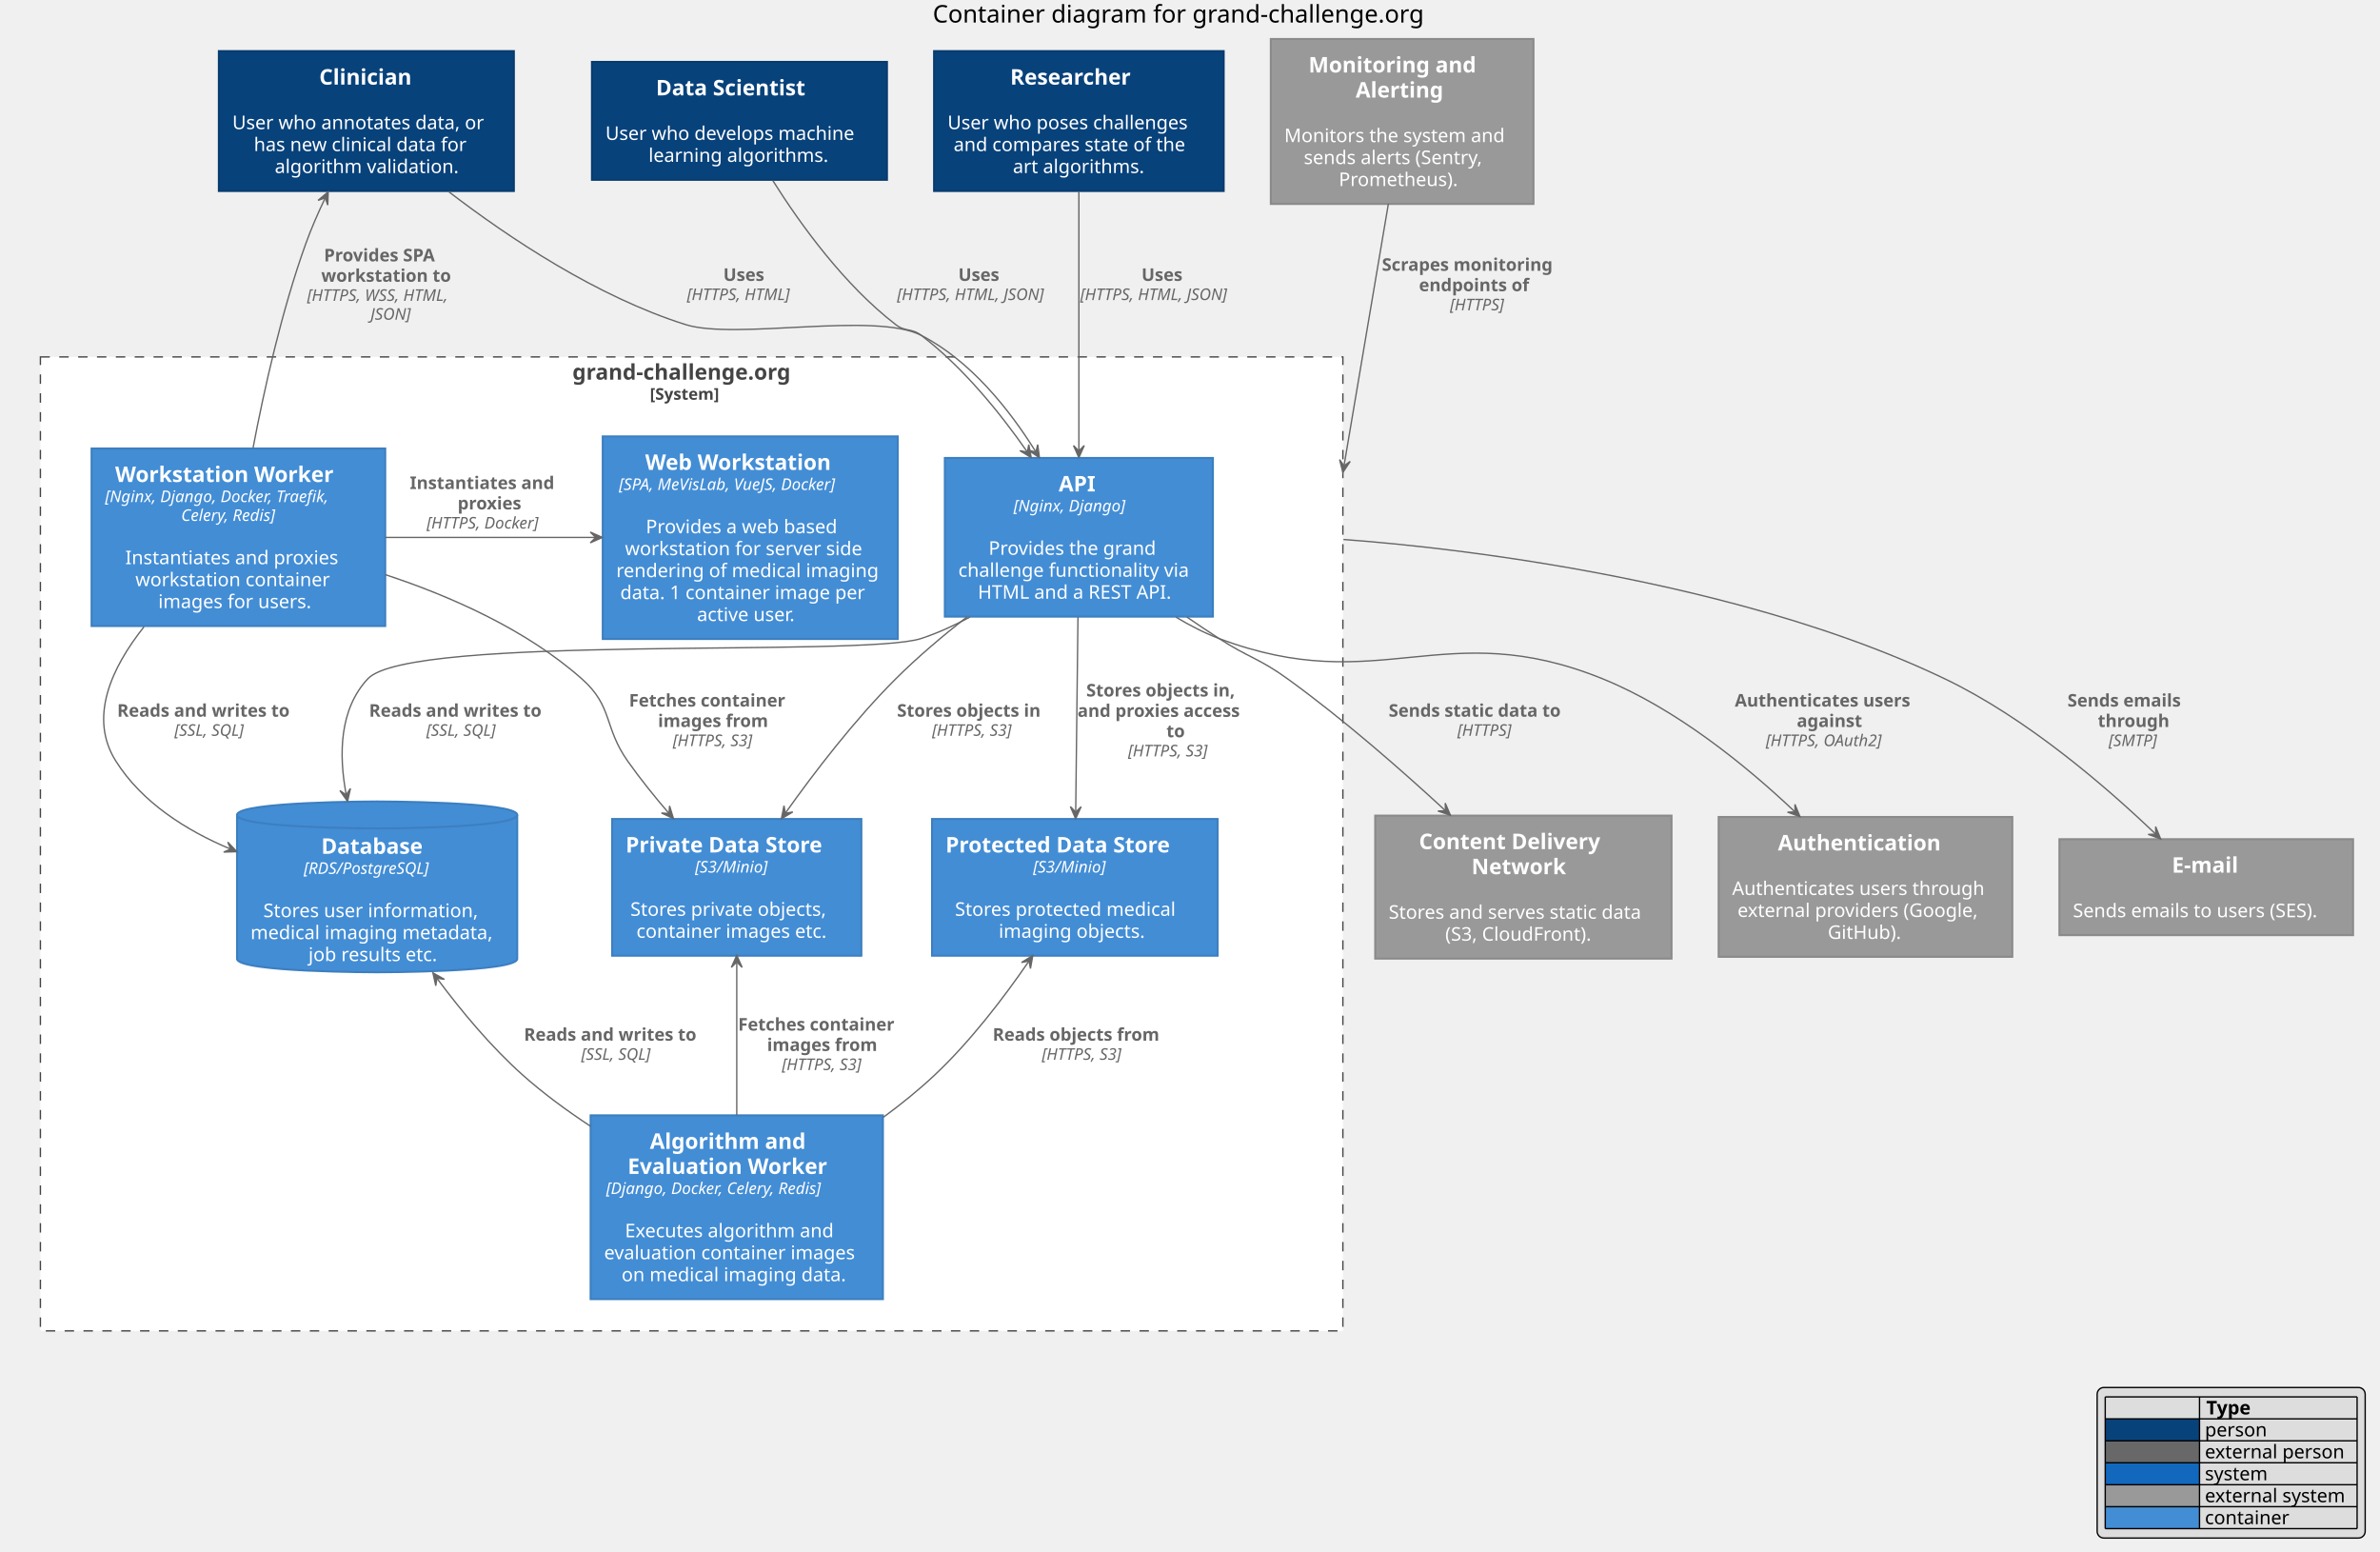
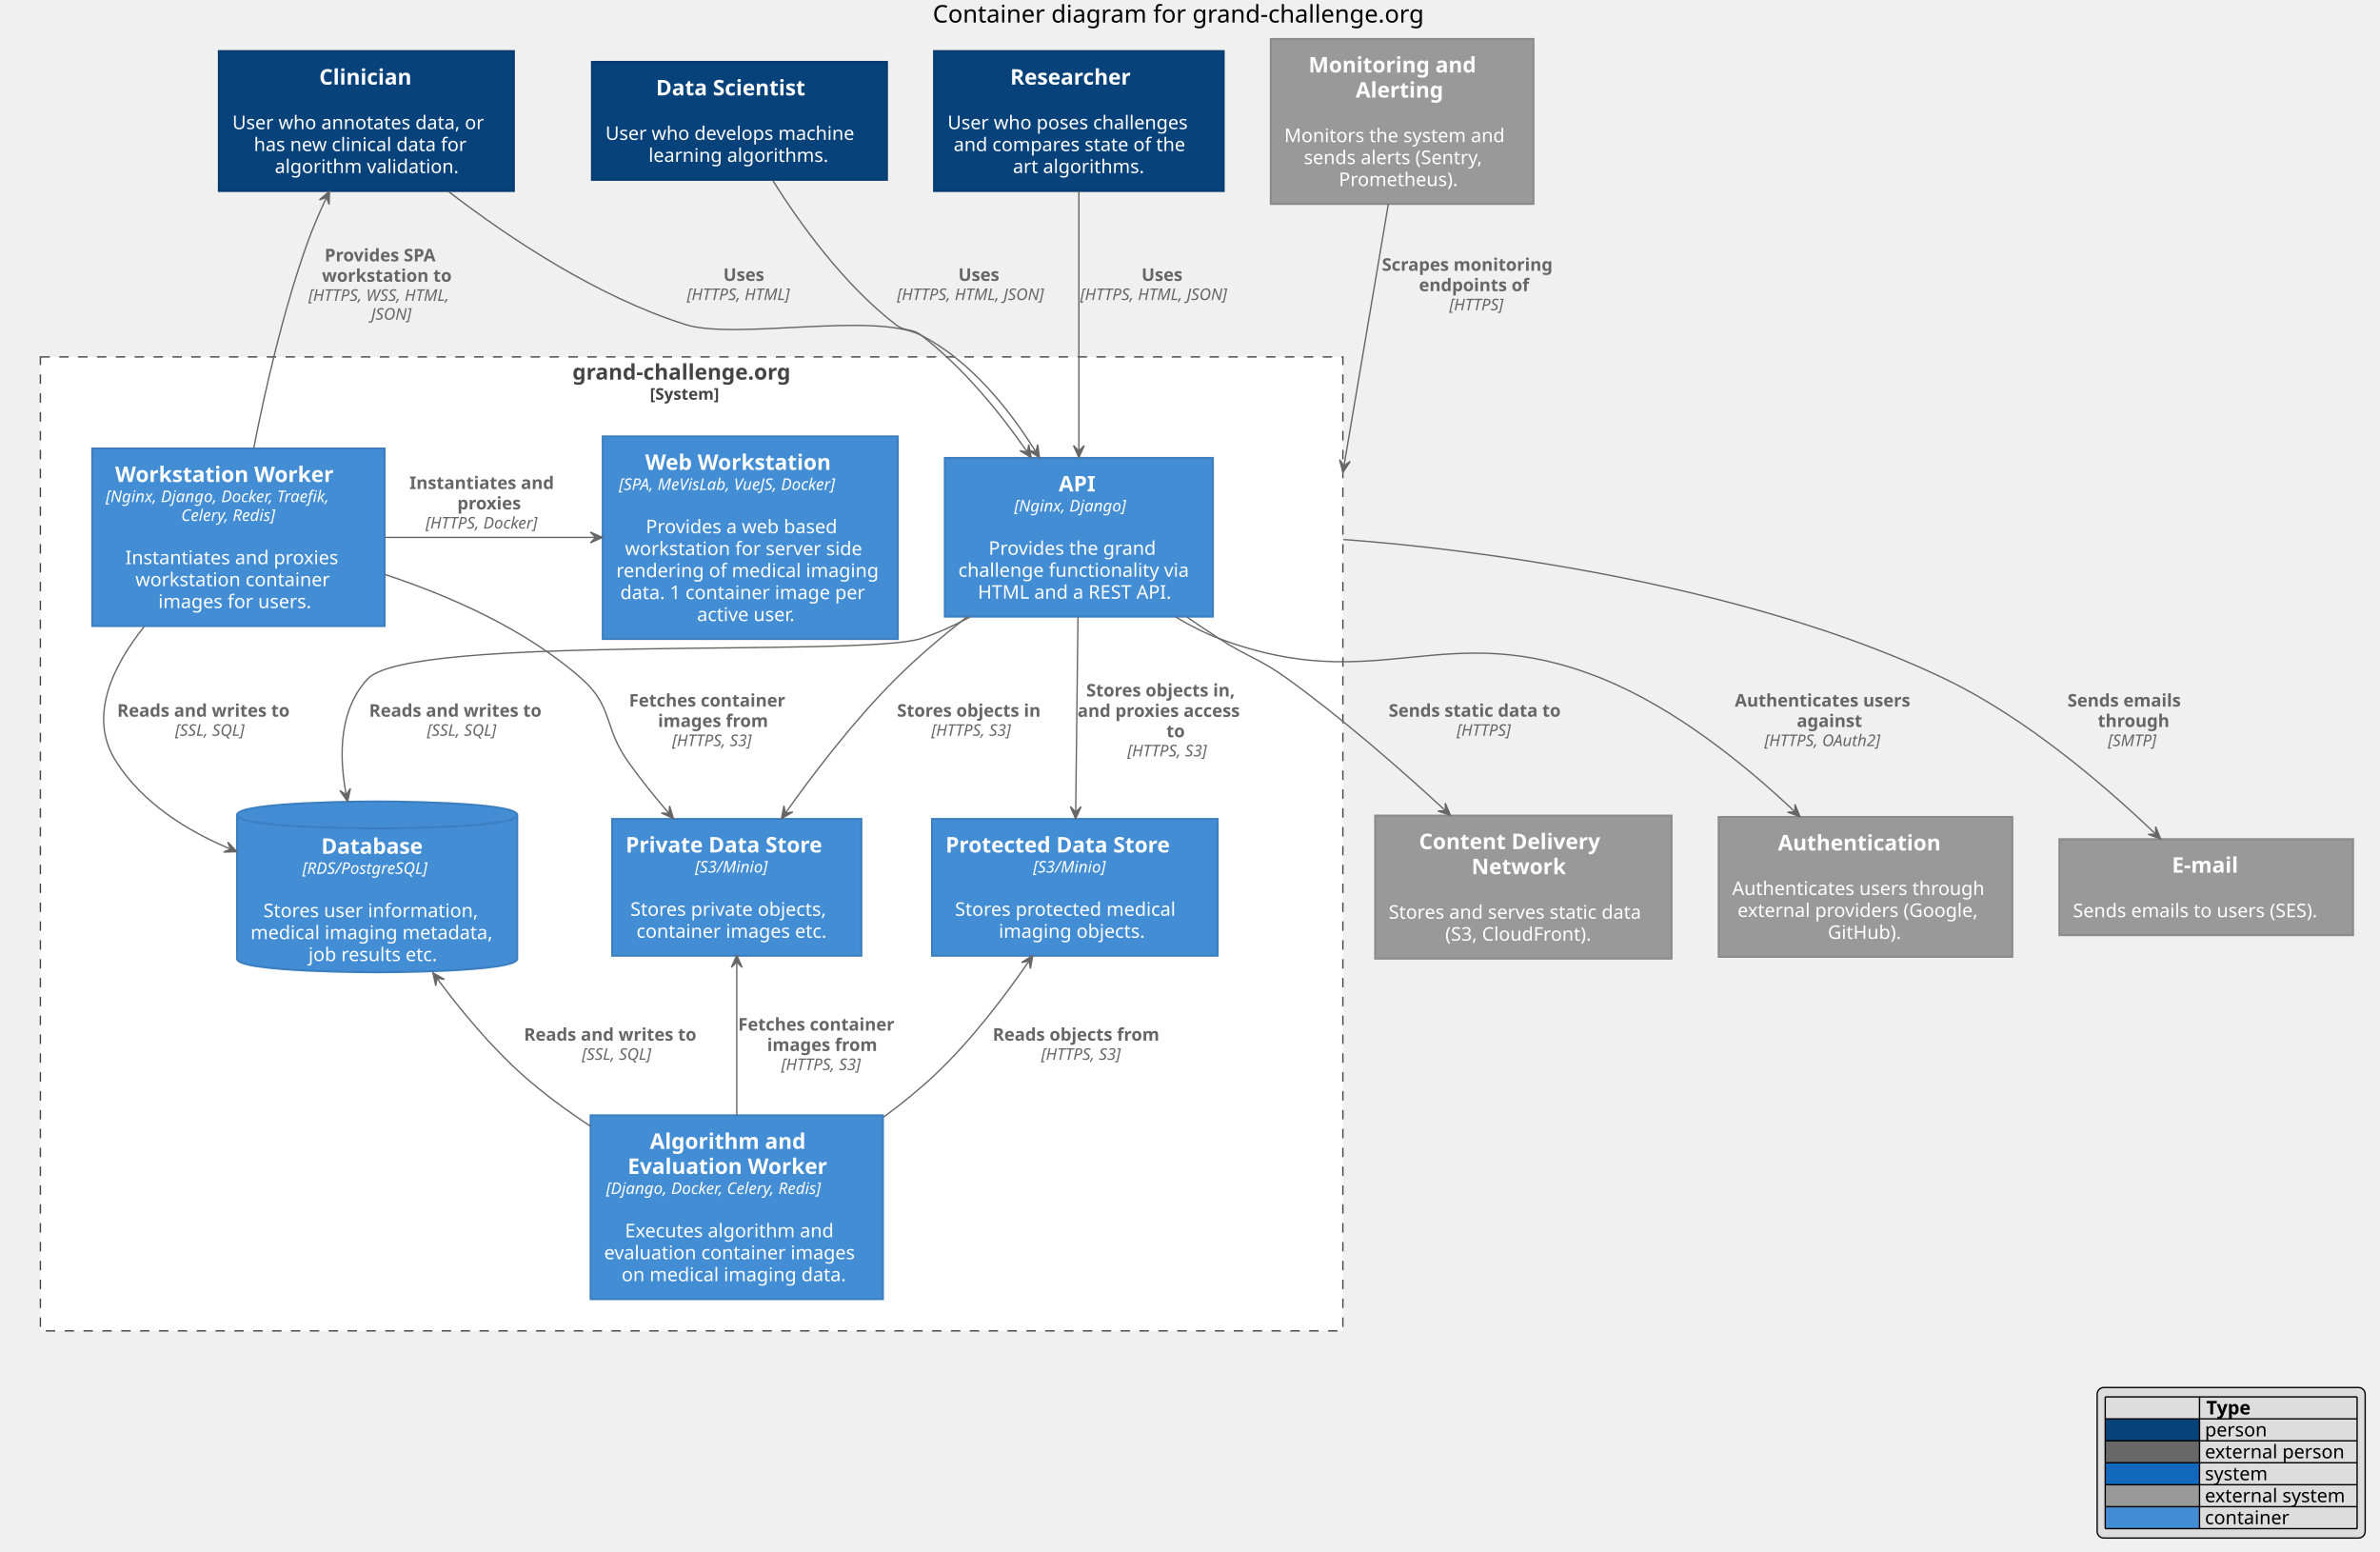
<svg xmlns="http://www.w3.org/2000/svg" contentScriptType="application/ecmascript" contentStyleType="text/css" height="1152px" preserveAspectRatio="none" style="width:1767px;height:1152px;" version="1.1" viewBox="0 0 1767 1152" width="1767px" zoomAndPan="magnify">
  <defs />
  <g>
    <text fill="#000000" font-family="sans-serif" font-size="18" lengthAdjust="spacingAndGlyphs" textLength="380" x="692.5" y="16.708">Container diagram for grand-challenge.org</text>
    <rect fill="#FFFFFF" height="723" style="stroke: #444444; stroke-width: 1.0; stroke-dasharray: 7.0,7.0;" width="967" x="30" y="264.953" />
    <text fill="#444444" font-family="sans-serif" font-size="16" font-weight="bold" lengthAdjust="spacingAndGlyphs" textLength="177" x="425" y="281.805">grand-challenge.org</text>
    <text fill="#444444" font-family="sans-serif" font-size="12" font-weight="bold" lengthAdjust="spacingAndGlyphs" textLength="62" x="482.5" y="296.717">[System]</text>
    <rect fill="#438DD5" height="117.781" style="stroke: #3C7FC0; stroke-width: 1.5;" width="199" x="701.5" y="339.953" />
    <text fill="#FFFFFF" font-family="sans-serif" font-size="16" font-weight="bold" lengthAdjust="spacingAndGlyphs" textLength="30" x="786" y="364.805">API</text>
-     <text fill="#FFFFFF" font-family="sans-serif" font-size="12" font-style="italic" lengthAdjust="spacingAndGlyphs" textLength="97" x="752.5" y="379.717">[Nginx, Django]</text>
+     <text fill="#FFFFFF" font-family="sans-serif" font-size="12" font-style="italic" lengthAdjust="spacingAndGlyphs" textLength="96" x="753" y="379.717">[Nginx, Django]</text>
    <text fill="#FFFFFF" font-family="sans-serif" font-size="14" lengthAdjust="spacingAndGlyphs" textLength="0" x="803" y="395.542" />
    <text fill="#FFFFFF" font-family="sans-serif" font-size="14" lengthAdjust="spacingAndGlyphs" textLength="130" x="734" y="411.839">Provides the grand</text>
    <text fill="#FFFFFF" font-family="sans-serif" font-size="14" lengthAdjust="spacingAndGlyphs" textLength="175" x="711.5" y="428.136">challenge functionality via</text>
    <text fill="#FFFFFF" font-family="sans-serif" font-size="14" lengthAdjust="spacingAndGlyphs" textLength="150" x="726" y="444.433">HTML and a REST API.</text>
    <rect fill="#438DD5" height="136.406" style="stroke: #3C7FC0; stroke-width: 1.5;" width="217" x="438.5" y="827.953" />
    <text fill="#FFFFFF" font-family="sans-serif" font-size="16" font-weight="bold" lengthAdjust="spacingAndGlyphs" textLength="123" x="482.5" y="852.805">Algorithm and</text>
    <text fill="#FFFFFF" font-family="sans-serif" font-size="16" font-weight="bold" lengthAdjust="spacingAndGlyphs" textLength="162" x="466" y="871.43">Evaluation Worker</text>
    <text fill="#FFFFFF" font-family="sans-serif" font-size="12" font-style="italic" lengthAdjust="spacingAndGlyphs" textLength="194" x="450" y="886.342">[Django, Docker, Celery, Redis]</text>
    <text fill="#FFFFFF" font-family="sans-serif" font-size="14" lengthAdjust="spacingAndGlyphs" textLength="0" x="549" y="902.167" />
    <text fill="#FFFFFF" font-family="sans-serif" font-size="14" lengthAdjust="spacingAndGlyphs" textLength="162" x="464" y="918.464">Executes algorithm and</text>
    <text fill="#FFFFFF" font-family="sans-serif" font-size="14" lengthAdjust="spacingAndGlyphs" textLength="193" x="448.5" y="934.761">evaluation container images</text>
    <text fill="#FFFFFF" font-family="sans-serif" font-size="14" lengthAdjust="spacingAndGlyphs" textLength="171" x="461.5" y="951.058">on medical imaging data.</text>
-     <rect fill="#438DD5" height="131.75" style="stroke: #3C7FC0; stroke-width: 1.5;" width="218" x="68" y="332.953" />
+     <rect fill="#438DD5" height="131.75" style="stroke: #3C7FC0; stroke-width: 1.5;" width="217" x="68.5" y="332.953" />
    <text fill="#FFFFFF" font-family="sans-serif" font-size="16" font-weight="bold" lengthAdjust="spacingAndGlyphs" textLength="183" x="85.5" y="357.805">Workstation Worker</text>
-     <text fill="#FFFFFF" font-family="sans-serif" font-size="12" font-style="italic" lengthAdjust="spacingAndGlyphs" textLength="198" x="78" y="372.717">[Nginx, Django, Docker, Traefik,</text>
+     <text fill="#FFFFFF" font-family="sans-serif" font-size="12" font-style="italic" lengthAdjust="spacingAndGlyphs" textLength="197" x="78.5" y="372.717">[Nginx, Django, Docker, Traefik,</text>
    <text fill="#FFFFFF" font-family="sans-serif" font-size="12" font-style="italic" lengthAdjust="spacingAndGlyphs" textLength="85" x="134.5" y="386.685">Celery, Redis]</text>
    <text fill="#FFFFFF" font-family="sans-serif" font-size="14" lengthAdjust="spacingAndGlyphs" textLength="0" x="179" y="402.511" />
    <text fill="#FFFFFF" font-family="sans-serif" font-size="14" lengthAdjust="spacingAndGlyphs" textLength="164" x="93" y="418.808">Instantiates and proxies</text>
    <text fill="#FFFFFF" font-family="sans-serif" font-size="14" lengthAdjust="spacingAndGlyphs" textLength="149" x="100.5" y="435.104">workstation container</text>
    <text fill="#FFFFFF" font-family="sans-serif" font-size="14" lengthAdjust="spacingAndGlyphs" textLength="119" x="117.5" y="451.401">images for users.</text>
    <rect fill="#438DD5" height="150.375" style="stroke: #3C7FC0; stroke-width: 1.5;" width="219" x="447.5" y="323.953" />
    <text fill="#FFFFFF" font-family="sans-serif" font-size="16" font-weight="bold" lengthAdjust="spacingAndGlyphs" textLength="156" x="479" y="348.805">Web Workstation</text>
    <text fill="#FFFFFF" font-family="sans-serif" font-size="12" font-style="italic" lengthAdjust="spacingAndGlyphs" textLength="195" x="459.5" y="363.717">[SPA, MeVisLab, VueJS, Docker]</text>
    <text fill="#FFFFFF" font-family="sans-serif" font-size="14" lengthAdjust="spacingAndGlyphs" textLength="0" x="559" y="379.542" />
    <text fill="#FFFFFF" font-family="sans-serif" font-size="14" lengthAdjust="spacingAndGlyphs" textLength="151" x="479.5" y="395.839">Provides a web based</text>
    <text fill="#FFFFFF" font-family="sans-serif" font-size="14" lengthAdjust="spacingAndGlyphs" textLength="182" x="464" y="412.136">workstation for server side</text>
    <text fill="#FFFFFF" font-family="sans-serif" font-size="14" lengthAdjust="spacingAndGlyphs" textLength="199" x="457.5" y="428.433">rendering of medical imaging</text>
    <text fill="#FFFFFF" font-family="sans-serif" font-size="14" lengthAdjust="spacingAndGlyphs" textLength="189" x="460.5" y="444.729">data. 1 container image per</text>
    <text fill="#FFFFFF" font-family="sans-serif" font-size="14" lengthAdjust="spacingAndGlyphs" textLength="79" x="517.5" y="461.026">active user.</text>
    <path d="M176,604.953 C176,594.953 280,594.953 280,594.953 C280,594.953 384,594.953 384,604.953 L384,711.734 C384,721.734 280,721.734 280,721.734 C280,721.734 176,721.734 176,711.734 L176,604.953 " fill="#438DD5" style="stroke: #3C7FC0; stroke-width: 1.5;" />
    <path d="M176,604.953 C176,614.953 280,614.953 280,614.953 C280,614.953 384,614.953 384,604.953 " fill="none" style="stroke: #3C7FC0; stroke-width: 1.5;" />
    <text fill="#FFFFFF" font-family="sans-serif" font-size="16" font-weight="bold" lengthAdjust="spacingAndGlyphs" textLength="83" x="238.5" y="633.805">Database</text>
-     <text fill="#FFFFFF" font-family="sans-serif" font-size="12" font-style="italic" lengthAdjust="spacingAndGlyphs" textLength="109" x="225.5" y="648.717">[RDS/PostgreSQL]</text>
+     <text fill="#FFFFFF" font-family="sans-serif" font-size="12" font-style="italic" lengthAdjust="spacingAndGlyphs" textLength="111" x="224.5" y="648.717">[RDS/PostgreSQL]</text>
    <text fill="#FFFFFF" font-family="sans-serif" font-size="14" lengthAdjust="spacingAndGlyphs" textLength="0" x="282" y="664.542" />
    <text fill="#FFFFFF" font-family="sans-serif" font-size="14" lengthAdjust="spacingAndGlyphs" textLength="165" x="195.5" y="680.839">Stores user information,</text>
    <text fill="#FFFFFF" font-family="sans-serif" font-size="14" lengthAdjust="spacingAndGlyphs" textLength="184" x="186" y="697.136">medical imaging metadata,</text>
    <text fill="#FFFFFF" font-family="sans-serif" font-size="14" lengthAdjust="spacingAndGlyphs" textLength="102" x="229" y="713.433">job results etc.</text>
    <rect fill="#438DD5" height="101.484" style="stroke: #3C7FC0; stroke-width: 1.5;" width="212" x="692" y="607.953" />
    <text fill="#FFFFFF" font-family="sans-serif" font-size="16" font-weight="bold" lengthAdjust="spacingAndGlyphs" textLength="192" x="702" y="632.805">Protected Data Store</text>
    <text fill="#FFFFFF" font-family="sans-serif" font-size="12" font-style="italic" lengthAdjust="spacingAndGlyphs" textLength="62" x="767" y="647.717">[S3/Minio]</text>
    <text fill="#FFFFFF" font-family="sans-serif" font-size="14" lengthAdjust="spacingAndGlyphs" textLength="0" x="800" y="663.542" />
    <text fill="#FFFFFF" font-family="sans-serif" font-size="14" lengthAdjust="spacingAndGlyphs" textLength="174" x="709" y="679.839">Stores protected medical</text>
    <text fill="#FFFFFF" font-family="sans-serif" font-size="14" lengthAdjust="spacingAndGlyphs" textLength="113" x="741.5" y="696.136">imaging objects.</text>
    <rect fill="#438DD5" height="101.484" style="stroke: #3C7FC0; stroke-width: 1.5;" width="185" x="454.5" y="607.953" />
    <text fill="#FFFFFF" font-family="sans-serif" font-size="16" font-weight="bold" lengthAdjust="spacingAndGlyphs" textLength="165" x="464.5" y="632.805">Private Data Store</text>
    <text fill="#FFFFFF" font-family="sans-serif" font-size="12" font-style="italic" lengthAdjust="spacingAndGlyphs" textLength="62" x="516" y="647.717">[S3/Minio]</text>
    <text fill="#FFFFFF" font-family="sans-serif" font-size="14" lengthAdjust="spacingAndGlyphs" textLength="0" x="549" y="663.542" />
    <text fill="#FFFFFF" font-family="sans-serif" font-size="14" lengthAdjust="spacingAndGlyphs" textLength="154" x="468" y="679.839">Stores private objects,</text>
    <text fill="#FFFFFF" font-family="sans-serif" font-size="14" lengthAdjust="spacingAndGlyphs" textLength="149" x="472.5" y="696.136">container images etc.</text>
    <rect fill="#08427B" height="103.812" style="stroke: #073B6F; stroke-width: 1.5;" width="219" x="162.5" y="37.953" />
    <text fill="#FFFFFF" font-family="sans-serif" font-size="16" font-weight="bold" lengthAdjust="spacingAndGlyphs" textLength="70" x="237" y="62.805">Clinician</text>
    <text fill="#FFFFFF" font-family="sans-serif" font-size="14" lengthAdjust="spacingAndGlyphs" textLength="0" x="274" y="79.573" />
    <text fill="#FFFFFF" font-family="sans-serif" font-size="14" lengthAdjust="spacingAndGlyphs" textLength="195" x="172.5" y="95.87">User who annotates data, or</text>
    <text fill="#FFFFFF" font-family="sans-serif" font-size="14" lengthAdjust="spacingAndGlyphs" textLength="163" x="188.5" y="112.167">has new clinical data for</text>
    <text fill="#FFFFFF" font-family="sans-serif" font-size="14" lengthAdjust="spacingAndGlyphs" textLength="136" x="204" y="128.464">algorithm validation.</text>
    <rect fill="#08427B" height="103.812" style="stroke: #073B6F; stroke-width: 1.5;" width="215" x="693.5" y="37.953" />
    <text fill="#FFFFFF" font-family="sans-serif" font-size="16" font-weight="bold" lengthAdjust="spacingAndGlyphs" textLength="102" x="750" y="62.805">Researcher</text>
    <text fill="#FFFFFF" font-family="sans-serif" font-size="14" lengthAdjust="spacingAndGlyphs" textLength="0" x="803" y="79.573" />
    <text fill="#FFFFFF" font-family="sans-serif" font-size="14" lengthAdjust="spacingAndGlyphs" textLength="191" x="703.5" y="95.87">User who poses challenges</text>
    <text fill="#FFFFFF" font-family="sans-serif" font-size="14" lengthAdjust="spacingAndGlyphs" textLength="182" x="708" y="112.167">and compares state of the</text>
    <text fill="#FFFFFF" font-family="sans-serif" font-size="14" lengthAdjust="spacingAndGlyphs" textLength="98" x="752" y="128.464">art algorithms.</text>
    <rect fill="#08427B" height="87.516" style="stroke: #073B6F; stroke-width: 1.5;" width="219" x="439.5" y="45.953" />
    <text fill="#FFFFFF" font-family="sans-serif" font-size="16" font-weight="bold" lengthAdjust="spacingAndGlyphs" textLength="124" x="487" y="70.805">Data Scientist</text>
    <text fill="#FFFFFF" font-family="sans-serif" font-size="14" lengthAdjust="spacingAndGlyphs" textLength="0" x="551" y="87.573" />
    <text fill="#FFFFFF" font-family="sans-serif" font-size="14" lengthAdjust="spacingAndGlyphs" textLength="195" x="449.5" y="103.87">User who develops machine</text>
    <text fill="#FFFFFF" font-family="sans-serif" font-size="14" lengthAdjust="spacingAndGlyphs" textLength="135" x="481.5" y="120.167">learning algorithms.</text>
    <rect fill="#999999" height="103.812" style="stroke: #8A8A8A; stroke-width: 1.5;" width="218" x="1276" y="606.453" />
    <text fill="#FFFFFF" font-family="sans-serif" font-size="16" font-weight="bold" lengthAdjust="spacingAndGlyphs" textLength="130" x="1320" y="631.305">Authentication</text>
    <text fill="#FFFFFF" font-family="sans-serif" font-size="14" lengthAdjust="spacingAndGlyphs" textLength="0" x="1387" y="648.073" />
    <text fill="#FFFFFF" font-family="sans-serif" font-size="14" lengthAdjust="spacingAndGlyphs" textLength="198" x="1286" y="664.37">Authenticates users through</text>
    <text fill="#FFFFFF" font-family="sans-serif" font-size="14" lengthAdjust="spacingAndGlyphs" textLength="186" x="1290" y="680.667">external providers (Google,</text>
    <text fill="#FFFFFF" font-family="sans-serif" font-size="14" lengthAdjust="spacingAndGlyphs" textLength="56" x="1357" y="696.964">GitHub).</text>
    <rect fill="#999999" height="122.438" style="stroke: #8A8A8A; stroke-width: 1.5;" width="195" x="943.5" y="28.953" />
    <text fill="#FFFFFF" font-family="sans-serif" font-size="16" font-weight="bold" lengthAdjust="spacingAndGlyphs" textLength="133" x="971.5" y="53.805">Monitoring and</text>
    <text fill="#FFFFFF" font-family="sans-serif" font-size="16" font-weight="bold" lengthAdjust="spacingAndGlyphs" textLength="69" x="1006.5" y="72.43">Alerting</text>
    <text fill="#FFFFFF" font-family="sans-serif" font-size="14" lengthAdjust="spacingAndGlyphs" textLength="0" x="1043" y="89.198" />
    <text fill="#FFFFFF" font-family="sans-serif" font-size="14" lengthAdjust="spacingAndGlyphs" textLength="171" x="953.5" y="105.495">Monitors the system and</text>
    <text fill="#FFFFFF" font-family="sans-serif" font-size="14" lengthAdjust="spacingAndGlyphs" textLength="142" x="968" y="121.792">sends alerts (Sentry,</text>
    <text fill="#FFFFFF" font-family="sans-serif" font-size="14" lengthAdjust="spacingAndGlyphs" textLength="94" x="994" y="138.089">Prometheus).</text>
    <rect fill="#999999" height="106.141" style="stroke: #8A8A8A; stroke-width: 1.5;" width="220" x="1021" y="605.453" />
    <text fill="#FFFFFF" font-family="sans-serif" font-size="16" font-weight="bold" lengthAdjust="spacingAndGlyphs" textLength="149" x="1053.5" y="630.305">Content Delivery</text>
    <text fill="#FFFFFF" font-family="sans-serif" font-size="16" font-weight="bold" lengthAdjust="spacingAndGlyphs" textLength="77" x="1092.5" y="648.93">Network</text>
    <text fill="#FFFFFF" font-family="sans-serif" font-size="14" lengthAdjust="spacingAndGlyphs" textLength="0" x="1133" y="665.698" />
    <text fill="#FFFFFF" font-family="sans-serif" font-size="14" lengthAdjust="spacingAndGlyphs" textLength="200" x="1031" y="681.995">Stores and serves static data</text>
    <text fill="#FFFFFF" font-family="sans-serif" font-size="14" lengthAdjust="spacingAndGlyphs" textLength="116" x="1073" y="698.292">(S3, CloudFront).</text>
    <rect fill="#999999" height="71.219" style="stroke: #8A8A8A; stroke-width: 1.5;" width="218" x="1529" y="622.953" />
    <text fill="#FFFFFF" font-family="sans-serif" font-size="16" font-weight="bold" lengthAdjust="spacingAndGlyphs" textLength="51" x="1612.5" y="647.805">E-mail</text>
    <text fill="#FFFFFF" font-family="sans-serif" font-size="14" lengthAdjust="spacingAndGlyphs" textLength="0" x="1640" y="664.573" />
    <text fill="#FFFFFF" font-family="sans-serif" font-size="14" lengthAdjust="spacingAndGlyphs" textLength="198" x="1539" y="680.87">Sends emails to users (SES).</text>
    <path d="M801,141.993 C801,194.873 801,277.603 801,334.623 " fill="none" id="challenge_orgs-&gt;gc_web_app" style="stroke: #666666; stroke-width: 1.0;" />
    <polygon fill="#666666" points="801,339.713,805,330.713,801,334.713,797,330.713,801,339.713" style="stroke: #666666; stroke-width: 1.0;" />
    <text fill="#666666" font-family="sans-serif" font-size="13" font-weight="bold" lengthAdjust="spacingAndGlyphs" textLength="35" x="847.5" y="208.52">Uses</text>
    <text fill="#666666" font-family="sans-serif" font-size="12" font-style="italic" lengthAdjust="spacingAndGlyphs" textLength="126" x="802" y="222.725">[HTTPS, HTML, JSON]</text>
    <path d="M573.74,134.013 C594.53,166.983 626.9,211.653 665,240.953 C672.26,246.543 676.72,243.393 684,248.953 C714.9,272.533 742.21,306.103 762.65,335.403 " fill="none" id="data_scientists-&gt;gc_web_app" style="stroke: #666666; stroke-width: 1.0;" />
    <polygon fill="#666666" points="765.62,339.693,763.795,330.015,762.778,335.58,757.213,334.563,765.62,339.693" style="stroke: #666666; stroke-width: 1.0;" />
    <text fill="#666666" font-family="sans-serif" font-size="13" font-weight="bold" lengthAdjust="spacingAndGlyphs" textLength="35" x="711.5" y="208.52">Uses</text>
    <text fill="#666666" font-family="sans-serif" font-size="12" font-style="italic" lengthAdjust="spacingAndGlyphs" textLength="126" x="666" y="222.725">[HTTPS, HTML, JSON]</text>
    <path d="M332.86,142.083 C378.26,176.923 443.51,220.333 509,240.953 C546.13,252.643 649.39,231.133 684,248.953 C720.52,267.753 749.26,303.673 769.11,335.533 " fill="none" id="clinicians-&gt;gc_web_app" style="stroke: #666666; stroke-width: 1.0;" />
    <polygon fill="#666666" points="771.73,339.803,770.429,330.041,769.114,335.542,763.612,334.227,771.73,339.803" style="stroke: #666666; stroke-width: 1.0;" />
    <text fill="#666666" font-family="sans-serif" font-size="13" font-weight="bold" lengthAdjust="spacingAndGlyphs" textLength="35" x="537" y="208.52">Uses</text>
    <text fill="#666666" font-family="sans-serif" font-size="12" font-style="italic" lengthAdjust="spacingAndGlyphs" textLength="89" x="510" y="222.725">[HTTPS, HTML]</text>
    <path d="M873.04,458.093 C883.33,464.293 894.12,469.833 905,473.953 C1024.13,519.013 1072,456.013 1190,503.953 C1244.3,526.013 1295.96,567.973 1332.45,602.463 " fill="none" id="gc_web_app-&gt;oauth" style="stroke: #666666; stroke-width: 1.0;" />
    <polygon fill="#666666" points="1336.38,606.193,1332.622,597.089,1332.76,602.745,1327.104,602.882,1336.38,606.193" style="stroke: #666666; stroke-width: 1.0;" />
    <text fill="#666666" font-family="sans-serif" font-size="13" font-weight="bold" lengthAdjust="spacingAndGlyphs" textLength="147" x="1288" y="524.52">Authenticates users</text>
    <text fill="#666666" font-family="sans-serif" font-size="13" font-weight="bold" lengthAdjust="spacingAndGlyphs" textLength="55" x="1334" y="539.653">against</text>
-     <text fill="#666666" font-family="sans-serif" font-size="12" font-style="italic" lengthAdjust="spacingAndGlyphs" textLength="101" x="1311" y="553.857">[HTTPS, OAuth2]</text>
+     <text fill="#666666" font-family="sans-serif" font-size="12" font-style="italic" lengthAdjust="spacingAndGlyphs" textLength="103" x="1310" y="553.857">[HTTPS, OAuth2]</text>
    <path d="M997.413,400.493 C997.615,400.507 997.822,400.522 998.031,400.536 C998.45,400.566 998.883,400.597 999.33,400.63 C1000.223,400.694 1001.171,400.764 1002.172,400.839 C1010.182,401.439 1021.607,402.384 1035.78,403.789 C1064.126,406.599 1103.466,411.251 1148.477,418.676 C1238.5,433.526 1351.205,459.468 1444,503.953 C1504.53,532.973 1563.47,583.783 1600.19,618.953 " fill="none" id="s1-&gt;mail" style="stroke: #666666; stroke-width: 1.0;" />
    <polygon fill="#666666" points="1604.12,622.733,1600.418,613.606,1600.521,619.262,1594.865,619.365,1604.12,622.733" style="stroke: #666666; stroke-width: 1.0;" />
    <text fill="#666666" font-family="sans-serif" font-size="13" font-weight="bold" lengthAdjust="spacingAndGlyphs" textLength="98" x="1535" y="524.52">Sends emails</text>
    <text fill="#666666" font-family="sans-serif" font-size="13" font-weight="bold" lengthAdjust="spacingAndGlyphs" textLength="58" x="1557.5" y="539.653">through</text>
-     <text fill="#666666" font-family="sans-serif" font-size="12" font-style="italic" lengthAdjust="spacingAndGlyphs" textLength="42" x="1565.5" y="553.857">[SMTP]</text>
+     <text fill="#666666" font-family="sans-serif" font-size="12" font-style="italic" lengthAdjust="spacingAndGlyphs" textLength="43" x="1565" y="553.857">[SMTP]</text>
    <path d="M881.15,458.023 C889.14,463.493 897.19,468.893 905,473.953 C927.07,488.253 934.69,488.543 956,503.953 C997.07,533.643 1039.9,571.073 1072.9,601.543 " fill="none" id="gc_web_app-&gt;cdn" style="stroke: #666666; stroke-width: 1.0;" />
    <polygon fill="#666666" points="1076.88,605.223,1072.995,596.173,1073.211,601.826,1067.559,602.043,1076.88,605.223" style="stroke: #666666; stroke-width: 1.0;" />
    <text fill="#666666" font-family="sans-serif" font-size="13" font-weight="bold" lengthAdjust="spacingAndGlyphs" textLength="150" x="1031" y="532.02">Sends static data to</text>
-     <text fill="#666666" font-family="sans-serif" font-size="12" font-style="italic" lengthAdjust="spacingAndGlyphs" textLength="48" x="1082" y="546.225">[HTTPS]</text>
+     <text fill="#666666" font-family="sans-serif" font-size="12" font-style="italic" lengthAdjust="spacingAndGlyphs" textLength="49" x="1081.5" y="546.225">[HTTPS]</text>
    <path d="M1030.79,151.243 C1023.335,195.248 1013.095,255.701 1004.617,305.751 C1002.498,318.263 1000.489,330.125 998.661,340.918 C998.204,343.616 997.758,346.248 997.325,348.805 C997.217,349.445 997.109,350.08 997.002,350.71 " fill="none" id="monitoring-&gt;s1" style="stroke: #666666; stroke-width: 1.0;" />
    <polygon fill="#666666" points="997.002,350.71,1002.449,342.504,997.837,345.78,994.562,341.168,997.002,350.71" style="stroke: #666666; stroke-width: 1.0;" />
    <text fill="#666666" font-family="sans-serif" font-size="13" font-weight="bold" lengthAdjust="spacingAndGlyphs" textLength="144" x="1026" y="201.02">Scrapes monitoring</text>
    <text fill="#666666" font-family="sans-serif" font-size="13" font-weight="bold" lengthAdjust="spacingAndGlyphs" textLength="94" x="1053.5" y="216.153">endpoints of</text>
-     <text fill="#666666" font-family="sans-serif" font-size="12" font-style="italic" lengthAdjust="spacingAndGlyphs" textLength="48" x="1076.5" y="230.357">[HTTPS]</text>
+     <text fill="#666666" font-family="sans-serif" font-size="12" font-style="italic" lengthAdjust="spacingAndGlyphs" textLength="49" x="1076" y="230.357">[HTTPS]</text>
    <path d="M720.12,458.053 C708.43,464.353 696.21,469.923 684,473.953 C640.51,488.283 304.18,470.423 273,503.953 C252.05,526.483 251.4,559.873 257.01,589.753 " fill="none" id="gc_web_app-&gt;postgres" style="stroke: #666666; stroke-width: 1.0;" />
    <polygon fill="#666666" points="258.04,594.903,260.187,585.291,257.054,590.001,252.344,586.869,258.04,594.903" style="stroke: #666666; stroke-width: 1.0;" />
    <text fill="#666666" font-family="sans-serif" font-size="13" font-weight="bold" lengthAdjust="spacingAndGlyphs" textLength="149" x="274" y="532.02">Reads and writes to</text>
-     <text fill="#666666" font-family="sans-serif" font-size="12" font-style="italic" lengthAdjust="spacingAndGlyphs" textLength="64" x="316.5" y="546.225">[SSL, SQL]</text>
+     <text fill="#666666" font-family="sans-serif" font-size="12" font-style="italic" lengthAdjust="spacingAndGlyphs" textLength="63" x="317" y="546.225">[SSL, SQL]</text>
    <path d="M800.32,458.063 C799.82,501.393 799.13,560.193 798.64,602.693 " fill="none" id="gc_web_app-&gt;protected_s3" style="stroke: #666666; stroke-width: 1.0;" />
    <polygon fill="#666666" points="798.58,607.793,802.683,598.839,798.637,602.793,794.683,598.748,798.58,607.793" style="stroke: #666666; stroke-width: 1.0;" />
    <text fill="#666666" font-family="sans-serif" font-size="13" font-weight="bold" lengthAdjust="spacingAndGlyphs" textLength="129" x="806.5" y="517.02">Stores objects in,</text>
    <text fill="#666666" font-family="sans-serif" font-size="13" font-weight="bold" lengthAdjust="spacingAndGlyphs" textLength="142" x="800" y="532.153">and proxies access</text>
    <text fill="#666666" font-family="sans-serif" font-size="13" font-weight="bold" lengthAdjust="spacingAndGlyphs" textLength="15" x="866" y="547.286">to</text>
-     <text fill="#666666" font-family="sans-serif" font-size="12" font-style="italic" lengthAdjust="spacingAndGlyphs" textLength="72" x="837.5" y="561.49">[HTTPS, S3]</text>
+     <text fill="#666666" font-family="sans-serif" font-size="12" font-style="italic" lengthAdjust="spacingAndGlyphs" textLength="73" x="837" y="561.49">[HTTPS, S3]</text>
    <path d="M717.92,457.953 C699.72,472.143 681.1,487.893 665,503.953 C634.48,534.393 604.93,572.863 583.03,603.663 " fill="none" id="gc_web_app-&gt;private_s3" style="stroke: #666666; stroke-width: 1.0;" />
    <polygon fill="#666666" points="580.13,607.773,588.598,602.743,583.021,603.694,582.071,598.117,580.13,607.773" style="stroke: #666666; stroke-width: 1.0;" />
    <text fill="#666666" font-family="sans-serif" font-size="13" font-weight="bold" lengthAdjust="spacingAndGlyphs" textLength="124" x="666" y="532.02">Stores objects in</text>
-     <text fill="#666666" font-family="sans-serif" font-size="12" font-style="italic" lengthAdjust="spacingAndGlyphs" textLength="72" x="692" y="546.225">[HTTPS, S3]</text>
+     <text fill="#666666" font-family="sans-serif" font-size="12" font-style="italic" lengthAdjust="spacingAndGlyphs" textLength="73" x="691.5" y="546.225">[HTTPS, S3]</text>
    <path d="M106.95,465.223 C82.53,495.973 65.75,532.863 86,564.953 C105.36,595.633 137.99,616.353 171.03,630.243 " fill="none" id="gc_workstation_worker-&gt;postgres" style="stroke: #666666; stroke-width: 1.0;" />
    <polygon fill="#666666" points="175.9,632.243,169.101,625.118,171.277,630.339,166.055,632.515,175.9,632.243" style="stroke: #666666; stroke-width: 1.0;" />
    <text fill="#666666" font-family="sans-serif" font-size="13" font-weight="bold" lengthAdjust="spacingAndGlyphs" textLength="149" x="87" y="532.02">Reads and writes to</text>
-     <text fill="#666666" font-family="sans-serif" font-size="12" font-style="italic" lengthAdjust="spacingAndGlyphs" textLength="64" x="129.5" y="546.225">[SSL, SQL]</text>
-     <path d="M286.08,426.573 C334.96,442.703 390.75,467.423 432,503.953 C455.24,524.533 448.12,539.583 466,564.953 C475.25,578.073 486.06,591.473 496.71,603.853 " fill="none" id="gc_workstation_worker-&gt;private_s3" style="stroke: #666666; stroke-width: 1.0;" />
+     <text fill="#666666" font-family="sans-serif" font-size="12" font-style="italic" lengthAdjust="spacingAndGlyphs" textLength="63" x="130" y="546.225">[SSL, SQL]</text>
+     <path d="M285.76,426.463 C334.71,442.593 390.66,467.343 432,503.953 C455.24,524.533 448.12,539.583 466,564.953 C475.25,578.073 486.06,591.473 496.71,603.853 " fill="none" id="gc_workstation_worker-&gt;private_s3" style="stroke: #666666; stroke-width: 1.0;" />
    <polygon fill="#666666" points="500,607.663,497.124,598.243,496.724,603.886,491.081,603.486,500,607.663" style="stroke: #666666; stroke-width: 1.0;" />
    <text fill="#666666" font-family="sans-serif" font-size="13" font-weight="bold" lengthAdjust="spacingAndGlyphs" textLength="132" x="467" y="524.52">Fetches container</text>
    <text fill="#666666" font-family="sans-serif" font-size="13" font-weight="bold" lengthAdjust="spacingAndGlyphs" textLength="94" x="488.5" y="539.653">images from</text>
-     <text fill="#666666" font-family="sans-serif" font-size="12" font-style="italic" lengthAdjust="spacingAndGlyphs" textLength="72" x="499.5" y="553.857">[HTTPS, S3]</text>
-     <path d="M286.15,398.953 C335.01,398.953 392.65,398.953 442.17,398.953 " fill="none" id="gc_workstation_worker-&gt;workstation_instance" style="stroke: #666666; stroke-width: 1.0;" />
-     <polygon fill="#666666" points="447.24,398.953,438.24,394.953,442.24,398.953,438.24,402.953,447.24,398.953" style="stroke: #666666; stroke-width: 1.0;" />
-     <text fill="#666666" font-family="sans-serif" font-size="13" font-weight="bold" lengthAdjust="spacingAndGlyphs" textLength="120" x="304.25" y="363.02">Instantiates and</text>
-     <text fill="#666666" font-family="sans-serif" font-size="13" font-weight="bold" lengthAdjust="spacingAndGlyphs" textLength="54" x="339.75" y="378.153">proxies</text>
-     <text fill="#666666" font-family="sans-serif" font-size="12" font-style="italic" lengthAdjust="spacingAndGlyphs" textLength="100" x="316.75" y="392.357">[HTTPS, Docker]</text>
-     <path d="M241.4,147.073 C236.11,158.103 231.03,169.733 227,180.953 C209.15,230.613 196.12,289.013 187.84,332.713 " fill="none" id="clinicians&lt;-gc_workstation_worker" style="stroke: #666666; stroke-width: 1.0;" />
-     <polygon fill="#666666" points="243.67,142.383,236.14,148.731,241.486,146.881,243.336,152.226,243.67,142.383" style="stroke: #666666; stroke-width: 1.0;" />
-     <text fill="#666666" font-family="sans-serif" font-size="13" font-weight="bold" lengthAdjust="spacingAndGlyphs" textLength="98" x="240.5" y="194.02">Provides SPA</text>
-     <text fill="#666666" font-family="sans-serif" font-size="13" font-weight="bold" lengthAdjust="spacingAndGlyphs" textLength="107" x="238.5" y="209.153">workstation to</text>
-     <text fill="#666666" font-family="sans-serif" font-size="12" font-style="italic" lengthAdjust="spacingAndGlyphs" textLength="124" x="228" y="223.357">[HTTPS, WSS, HTML,</text>
-     <text fill="#666666" font-family="sans-serif" font-size="12" font-style="italic" lengthAdjust="spacingAndGlyphs" textLength="34" x="275" y="237.326">JSON]</text>
+     <text fill="#666666" font-family="sans-serif" font-size="12" font-style="italic" lengthAdjust="spacingAndGlyphs" textLength="73" x="499" y="553.857">[HTTPS, S3]</text>
+     <path d="M285.64,398.953 C334.62,398.953 392.51,398.953 442.2,398.953 " fill="none" id="gc_workstation_worker-&gt;workstation_instance" style="stroke: #666666; stroke-width: 1.0;" />
+     <polygon fill="#666666" points="447.29,398.953,438.29,394.953,442.29,398.953,438.29,402.953,447.29,398.953" style="stroke: #666666; stroke-width: 1.0;" />
+     <text fill="#666666" font-family="sans-serif" font-size="13" font-weight="bold" lengthAdjust="spacingAndGlyphs" textLength="120" x="304" y="363.02">Instantiates and</text>
+     <text fill="#666666" font-family="sans-serif" font-size="13" font-weight="bold" lengthAdjust="spacingAndGlyphs" textLength="54" x="339.5" y="378.153">proxies</text>
+     <text fill="#666666" font-family="sans-serif" font-size="12" font-style="italic" lengthAdjust="spacingAndGlyphs" textLength="101" x="316" y="392.357">[HTTPS, Docker]</text>
+     <path d="M242.35,146.713 C237.11,157.863 232.04,169.633 228,180.953 C210.25,230.703 196.92,289.093 188.36,332.763 " fill="none" id="clinicians&lt;-gc_workstation_worker" style="stroke: #666666; stroke-width: 1.0;" />
+     <polygon fill="#666666" points="244.61,141.973,237.12,148.369,242.454,146.484,244.339,151.818,244.61,141.973" style="stroke: #666666; stroke-width: 1.0;" />
+     <text fill="#666666" font-family="sans-serif" font-size="13" font-weight="bold" lengthAdjust="spacingAndGlyphs" textLength="98" x="241" y="194.02">Provides SPA</text>
+     <text fill="#666666" font-family="sans-serif" font-size="13" font-weight="bold" lengthAdjust="spacingAndGlyphs" textLength="107" x="239" y="209.153">workstation to</text>
+     <text fill="#666666" font-family="sans-serif" font-size="12" font-style="italic" lengthAdjust="spacingAndGlyphs" textLength="123" x="229" y="223.357">[HTTPS, WSS, HTML,</text>
+     <text fill="#666666" font-family="sans-serif" font-size="12" font-style="italic" lengthAdjust="spacingAndGlyphs" textLength="34" x="275.5" y="237.326">JSON]</text>
    <path d="M324.48,726.313 C342.48,750.533 364.55,777.043 388,797.953 C403.33,811.613 420.83,824.473 438.49,836.073 " fill="none" id="postgres&lt;-gc_algorithm_worker" style="stroke: #666666; stroke-width: 1.0;" />
    <polygon fill="#666666" points="321.4,722.133,323.539,731.747,324.375,726.152,329.97,726.987,321.4,722.133" style="stroke: #666666; stroke-width: 1.0;" />
    <text fill="#666666" font-family="sans-serif" font-size="13" font-weight="bold" lengthAdjust="spacingAndGlyphs" textLength="149" x="389" y="772.52">Reads and writes to</text>
-     <text fill="#666666" font-family="sans-serif" font-size="12" font-style="italic" lengthAdjust="spacingAndGlyphs" textLength="64" x="431.5" y="786.725">[SSL, SQL]</text>
+     <text fill="#666666" font-family="sans-serif" font-size="12" font-style="italic" lengthAdjust="spacingAndGlyphs" textLength="63" x="432" y="786.725">[SSL, SQL]</text>
    <path d="M547,714.463 C547,748.353 547,792.033 547,827.943 " fill="none" id="private_s3&lt;-gc_algorithm_worker" style="stroke: #666666; stroke-width: 1.0;" />
    <polygon fill="#666666" points="547,709.113,543,718.113,547,714.113,551,718.113,547,709.113" style="stroke: #666666; stroke-width: 1.0;" />
    <text fill="#666666" font-family="sans-serif" font-size="13" font-weight="bold" lengthAdjust="spacingAndGlyphs" textLength="132" x="548" y="765.02">Fetches container</text>
    <text fill="#666666" font-family="sans-serif" font-size="13" font-weight="bold" lengthAdjust="spacingAndGlyphs" textLength="94" x="569.5" y="780.153">images from</text>
-     <text fill="#666666" font-family="sans-serif" font-size="12" font-style="italic" lengthAdjust="spacingAndGlyphs" textLength="72" x="580.5" y="794.357">[HTTPS, S3]</text>
+     <text fill="#666666" font-family="sans-serif" font-size="12" font-style="italic" lengthAdjust="spacingAndGlyphs" textLength="73" x="580" y="794.357">[HTTPS, S3]</text>
    <path d="M763.86,713.563 C745.19,740.703 720.5,773.013 694,797.953 C682.31,808.953 669.23,819.523 655.83,829.373 " fill="none" id="protected_s3&lt;-gc_algorithm_worker" style="stroke: #666666; stroke-width: 1.0;" />
    <polygon fill="#666666" points="766.8,709.253,758.434,714.45,763.99,713.389,765.052,718.946,766.8,709.253" style="stroke: #666666; stroke-width: 1.0;" />
    <text fill="#666666" font-family="sans-serif" font-size="13" font-weight="bold" lengthAdjust="spacingAndGlyphs" textLength="145" x="737" y="772.52">Reads objects from</text>
-     <text fill="#666666" font-family="sans-serif" font-size="12" font-style="italic" lengthAdjust="spacingAndGlyphs" textLength="72" x="773.5" y="786.725">[HTTPS, S3]</text>
+     <text fill="#666666" font-family="sans-serif" font-size="12" font-style="italic" lengthAdjust="spacingAndGlyphs" textLength="73" x="773" y="786.725">[HTTPS, S3]</text>
    <rect fill="#DDDDDD" height="111.781" rx="5" ry="5" style="stroke: #000000; stroke-width: 1.0;" width="199" x="1557" y="1029.953" />
    <text fill="#000000" font-family="sans-serif" font-size="14" font-weight="bold" lengthAdjust="spacingAndGlyphs" textLength="0" x="1633" y="1049.948" />
    <text fill="#000000" font-family="sans-serif" font-size="14" font-weight="bold" lengthAdjust="spacingAndGlyphs" textLength="39" x="1638" y="1049.948">Type</text>
    <rect fill="#08427B" height="16.297" style="stroke: none; stroke-width: 1.0;" width="70" x="1563" y="1053.25" />
    <text fill="#000000" font-family="sans-serif" font-size="14" lengthAdjust="spacingAndGlyphs" textLength="0" x="1587" y="1066.245" />
    <text fill="#000000" font-family="sans-serif" font-size="14" lengthAdjust="spacingAndGlyphs" textLength="49" x="1637" y="1066.245">person</text>
    <rect fill="#686868" height="16.297" style="stroke: none; stroke-width: 1.0;" width="70" x="1563" y="1069.547" />
    <text fill="#000000" font-family="sans-serif" font-size="14" lengthAdjust="spacingAndGlyphs" textLength="0" x="1587" y="1082.542" />
    <text fill="#000000" font-family="sans-serif" font-size="14" lengthAdjust="spacingAndGlyphs" textLength="108" x="1637" y="1082.542">external person</text>
    <rect fill="#1168BD" height="16.297" style="stroke: none; stroke-width: 1.0;" width="70" x="1563" y="1085.844" />
    <text fill="#000000" font-family="sans-serif" font-size="14" lengthAdjust="spacingAndGlyphs" textLength="0" x="1575" y="1098.839" />
    <text fill="#000000" font-family="sans-serif" font-size="14" lengthAdjust="spacingAndGlyphs" textLength="50" x="1637" y="1098.839">system</text>
    <rect fill="#999999" height="16.297" style="stroke: none; stroke-width: 1.0;" width="70" x="1563" y="1102.141" />
    <text fill="#000000" font-family="sans-serif" font-size="14" lengthAdjust="spacingAndGlyphs" textLength="0" x="1587" y="1115.136" />
    <text fill="#000000" font-family="sans-serif" font-size="14" lengthAdjust="spacingAndGlyphs" textLength="109" x="1637" y="1115.136">external system</text>
    <rect fill="#438DD5" height="16.297" style="stroke: none; stroke-width: 1.0;" width="70" x="1563" y="1118.438" />
    <text fill="#000000" font-family="sans-serif" font-size="14" lengthAdjust="spacingAndGlyphs" textLength="0" x="1575" y="1131.433" />
    <text fill="#000000" font-family="sans-serif" font-size="14" lengthAdjust="spacingAndGlyphs" textLength="65" x="1637" y="1131.433">container</text>
    <line style="stroke: #000000; stroke-width: 1.0;" x1="1563" x2="1750" y1="1036.953" y2="1036.953" />
    <line style="stroke: #000000; stroke-width: 1.0;" x1="1563" x2="1750" y1="1053.25" y2="1053.25" />
    <line style="stroke: #000000; stroke-width: 1.0;" x1="1563" x2="1750" y1="1069.547" y2="1069.547" />
    <line style="stroke: #000000; stroke-width: 1.0;" x1="1563" x2="1750" y1="1085.844" y2="1085.844" />
    <line style="stroke: #000000; stroke-width: 1.0;" x1="1563" x2="1750" y1="1102.141" y2="1102.141" />
    <line style="stroke: #000000; stroke-width: 1.0;" x1="1563" x2="1750" y1="1118.438" y2="1118.438" />
    <line style="stroke: #000000; stroke-width: 1.0;" x1="1563" x2="1750" y1="1134.734" y2="1134.734" />
    <line style="stroke: #000000; stroke-width: 1.0;" x1="1563" x2="1563" y1="1036.953" y2="1134.734" />
    <line style="stroke: #000000; stroke-width: 1.0;" x1="1633" x2="1633" y1="1036.953" y2="1134.734" />
    <line style="stroke: #000000; stroke-width: 1.0;" x1="1750" x2="1750" y1="1036.953" y2="1134.734" />
  </g>
</svg>
